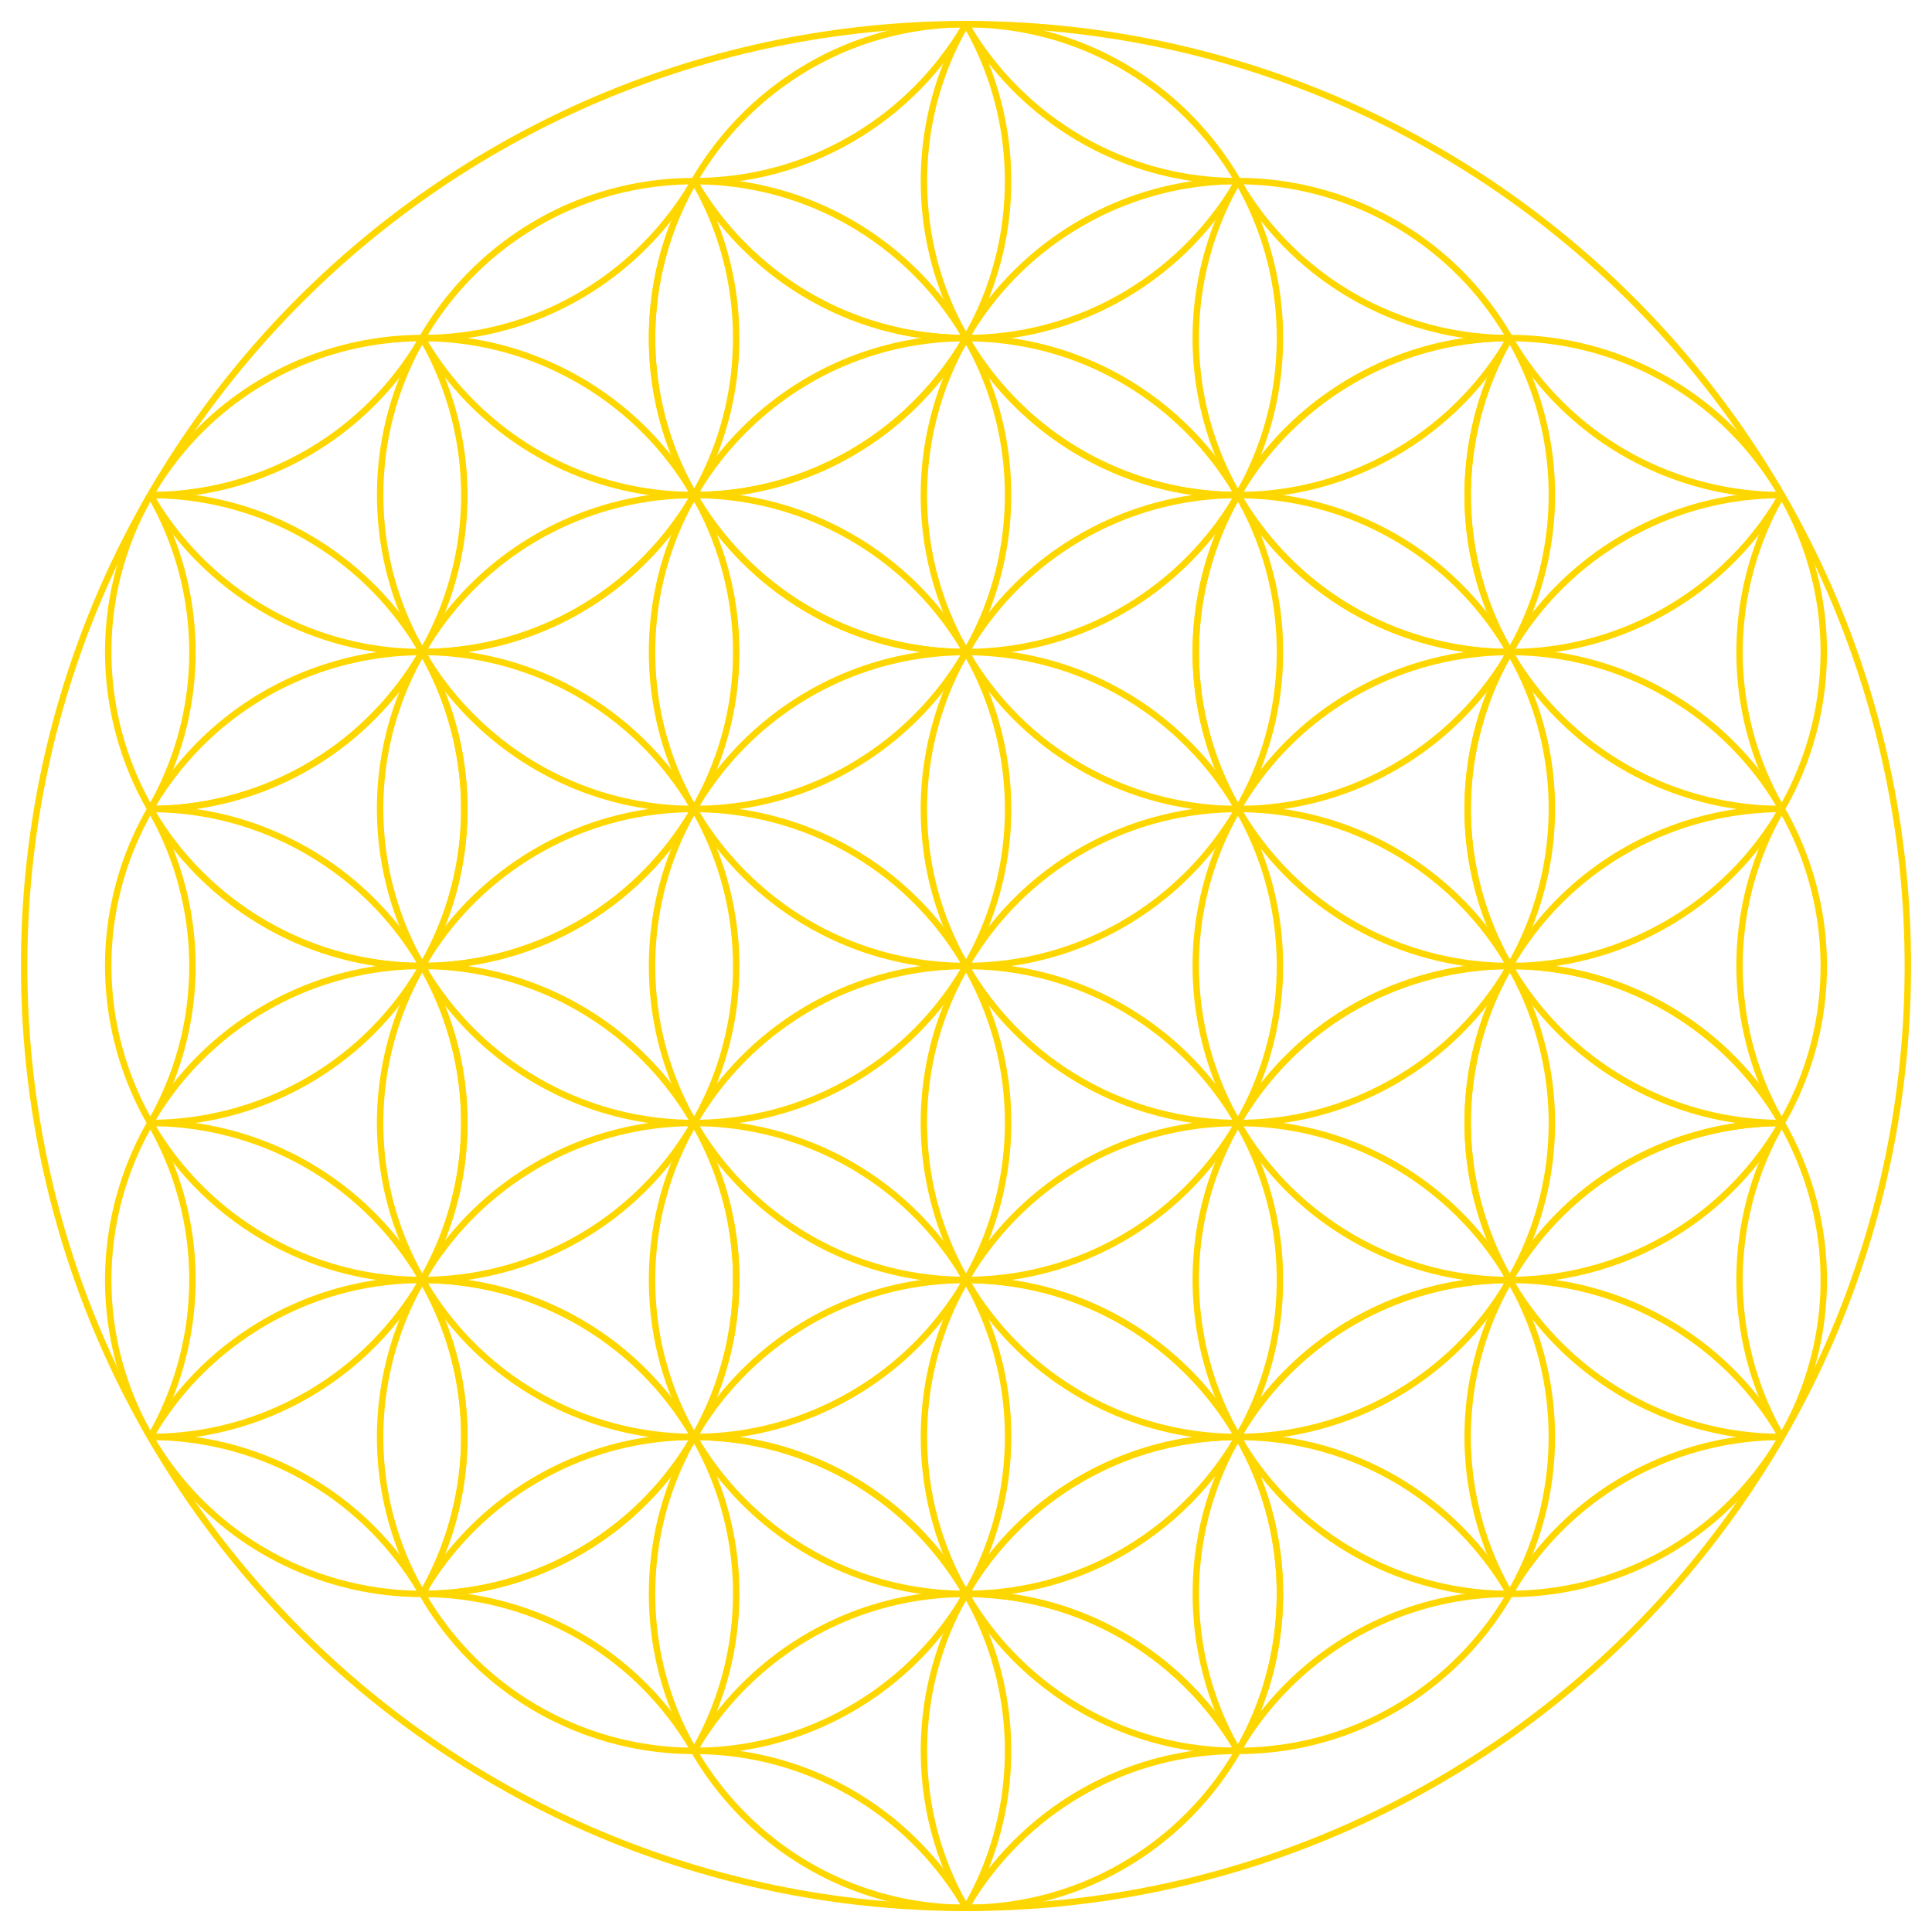
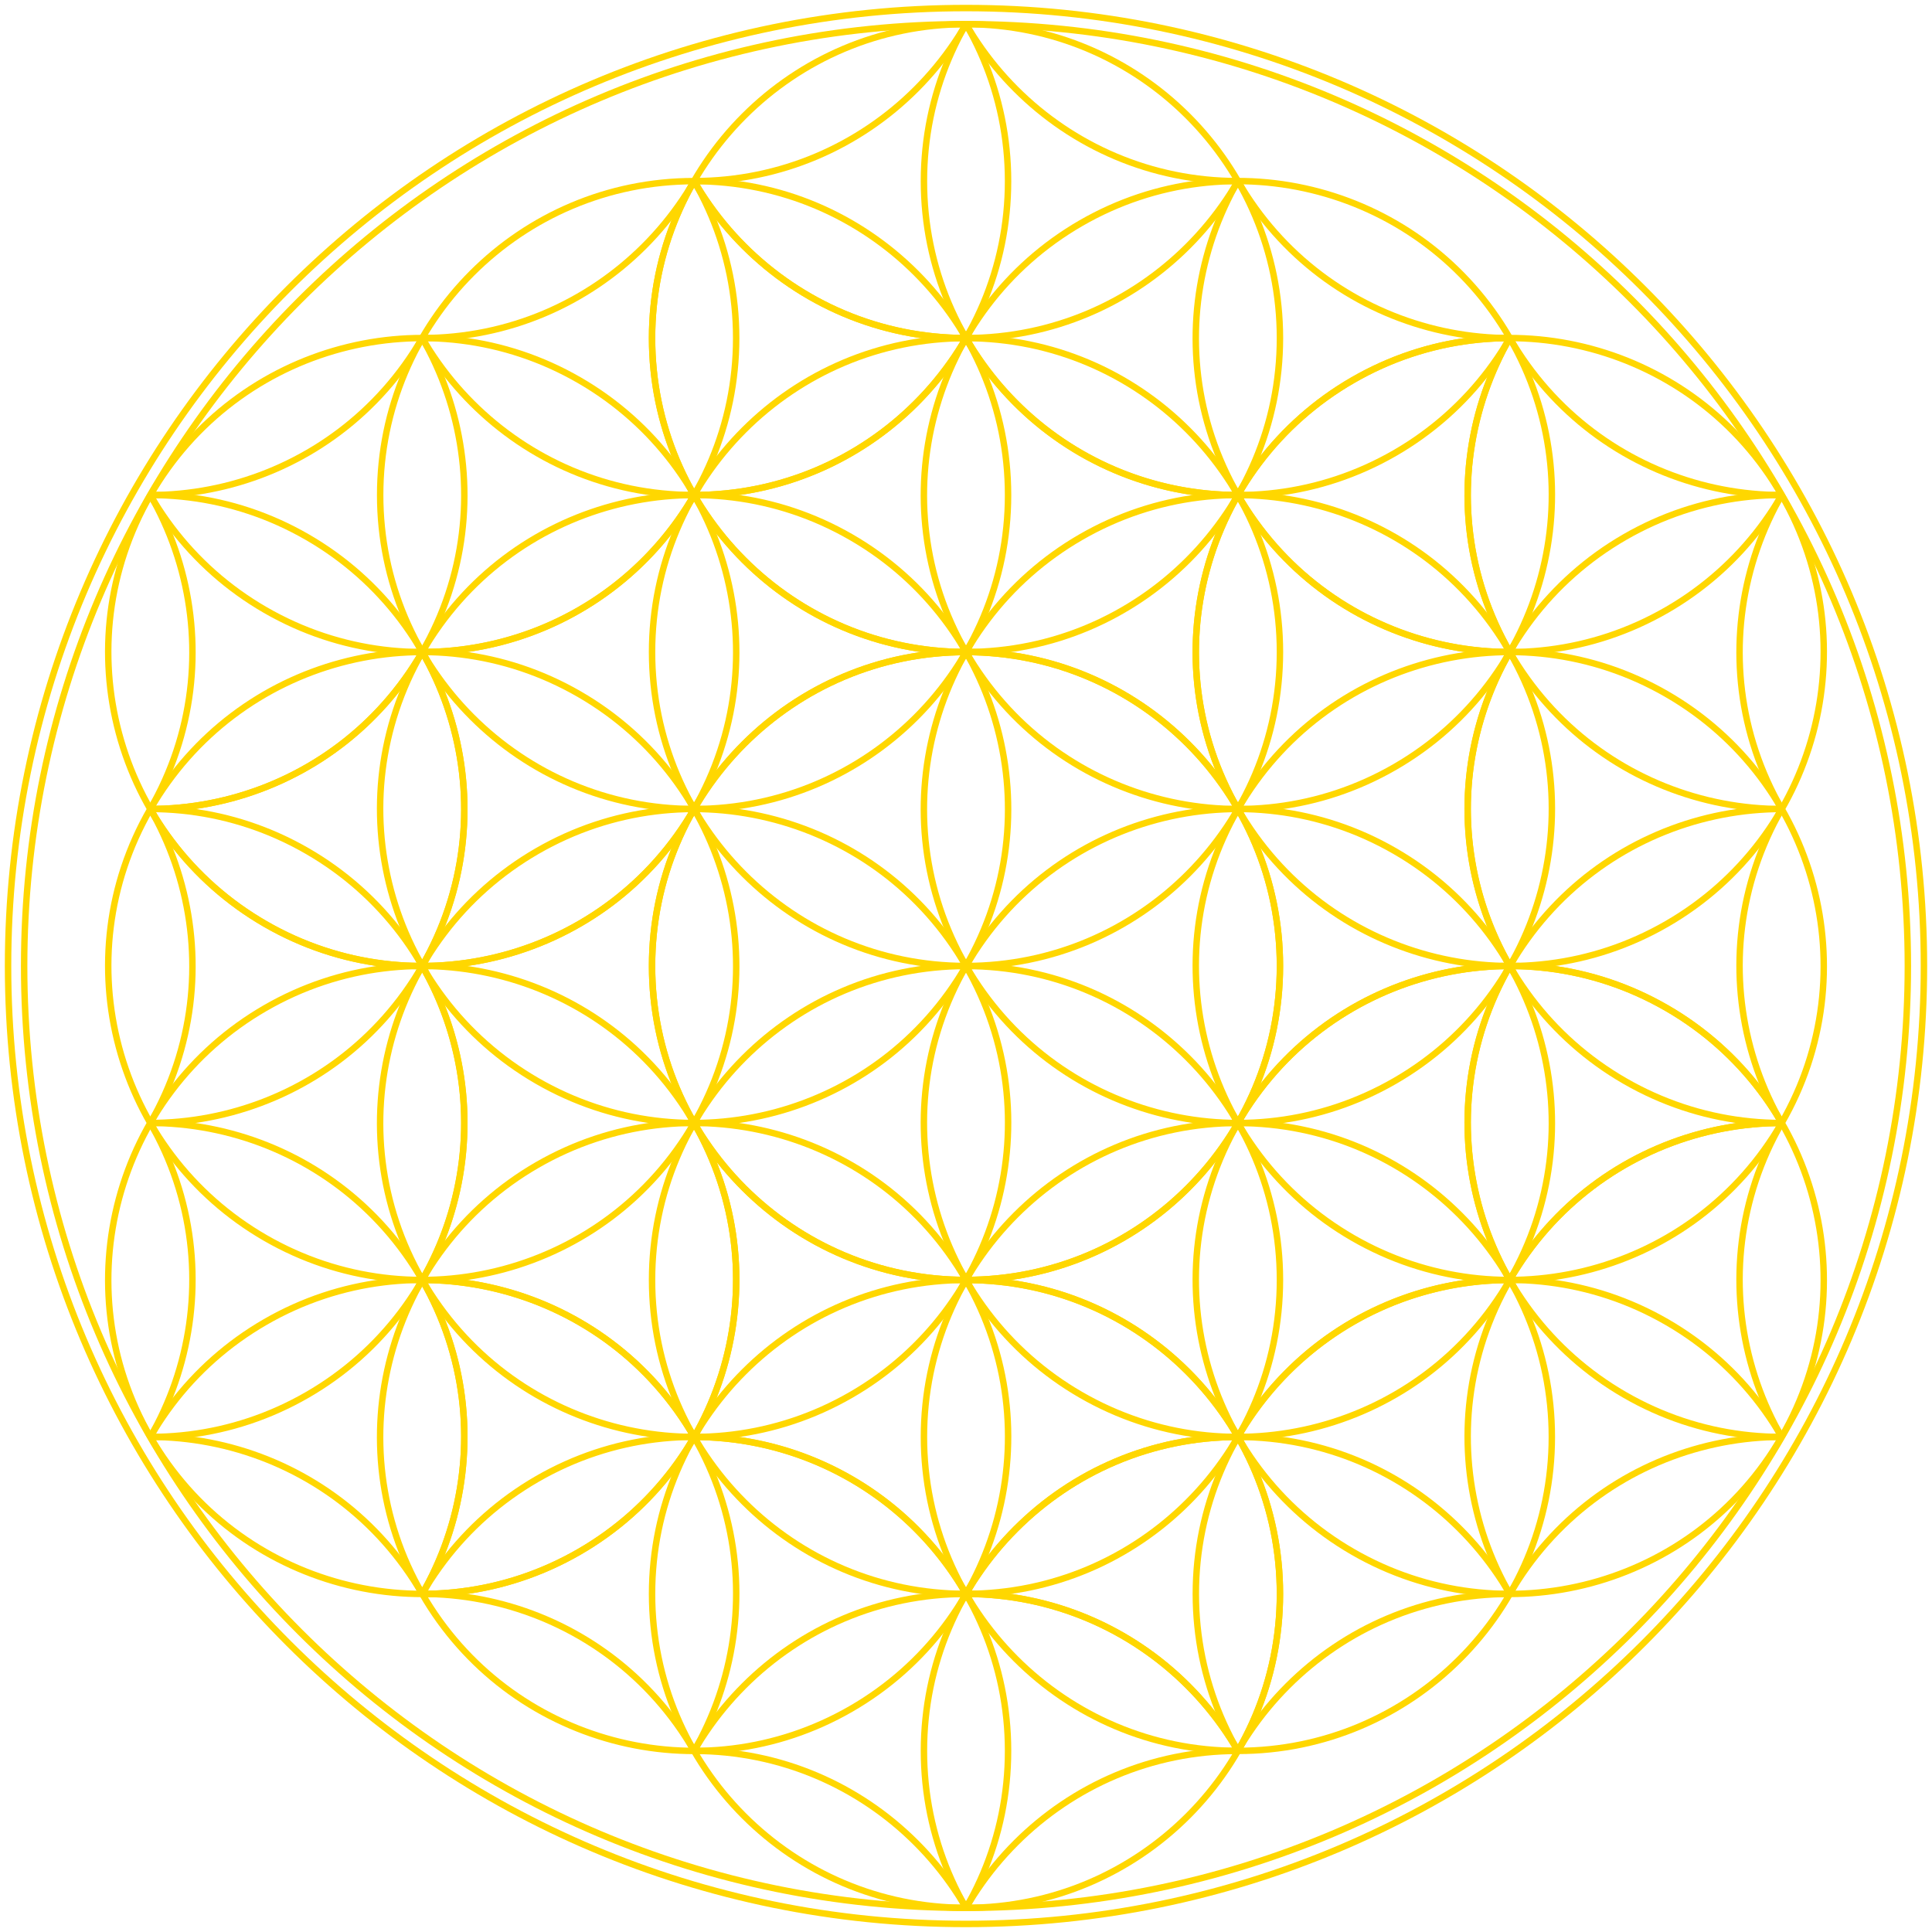
<svg xmlns="http://www.w3.org/2000/svg" xmlns:xlink="http://www.w3.org/1999/xlink" width="600" height="600" viewBox="-2400 -2400 4800 4800">
  <defs>
    <clipPath id="b">
      <use xlink:href="#c" />
    </clipPath>
  </defs>
  <g fill="none" stroke="gold" stroke-width="16">
    <circle r="2340" />
+     <circle id="z" r="780" />
+     <circle r="2380" />
    <circle id="z" r="780" />
    <g id="t">
      <g id="s" transform="translate(0,780)">
        <circle r="780" />
        <g id="a">
          <circle id="c" cy="780" r="780" />
          <g clip-path="url(#b)">
            <circle cx="675.5" cy="1170" r="780" />
            <circle cx="-675.5" cy="1170" r="780" />
            <circle cx="675.5" cy="1950" r="780" />
            <circle cx="-675.5" cy="1950" r="780" />
            <circle cy="1560" r="780" />
          </g>
        </g>
        <use x="675.5" y="-390" xlink:href="#a" />
      </g>
      <use transform="rotate(60)" xlink:href="#s" />
    </g>
    <use transform="rotate(120)" xlink:href="#t" />
    <use transform="rotate(240)" xlink:href="#t" />
  </g>
</svg>
